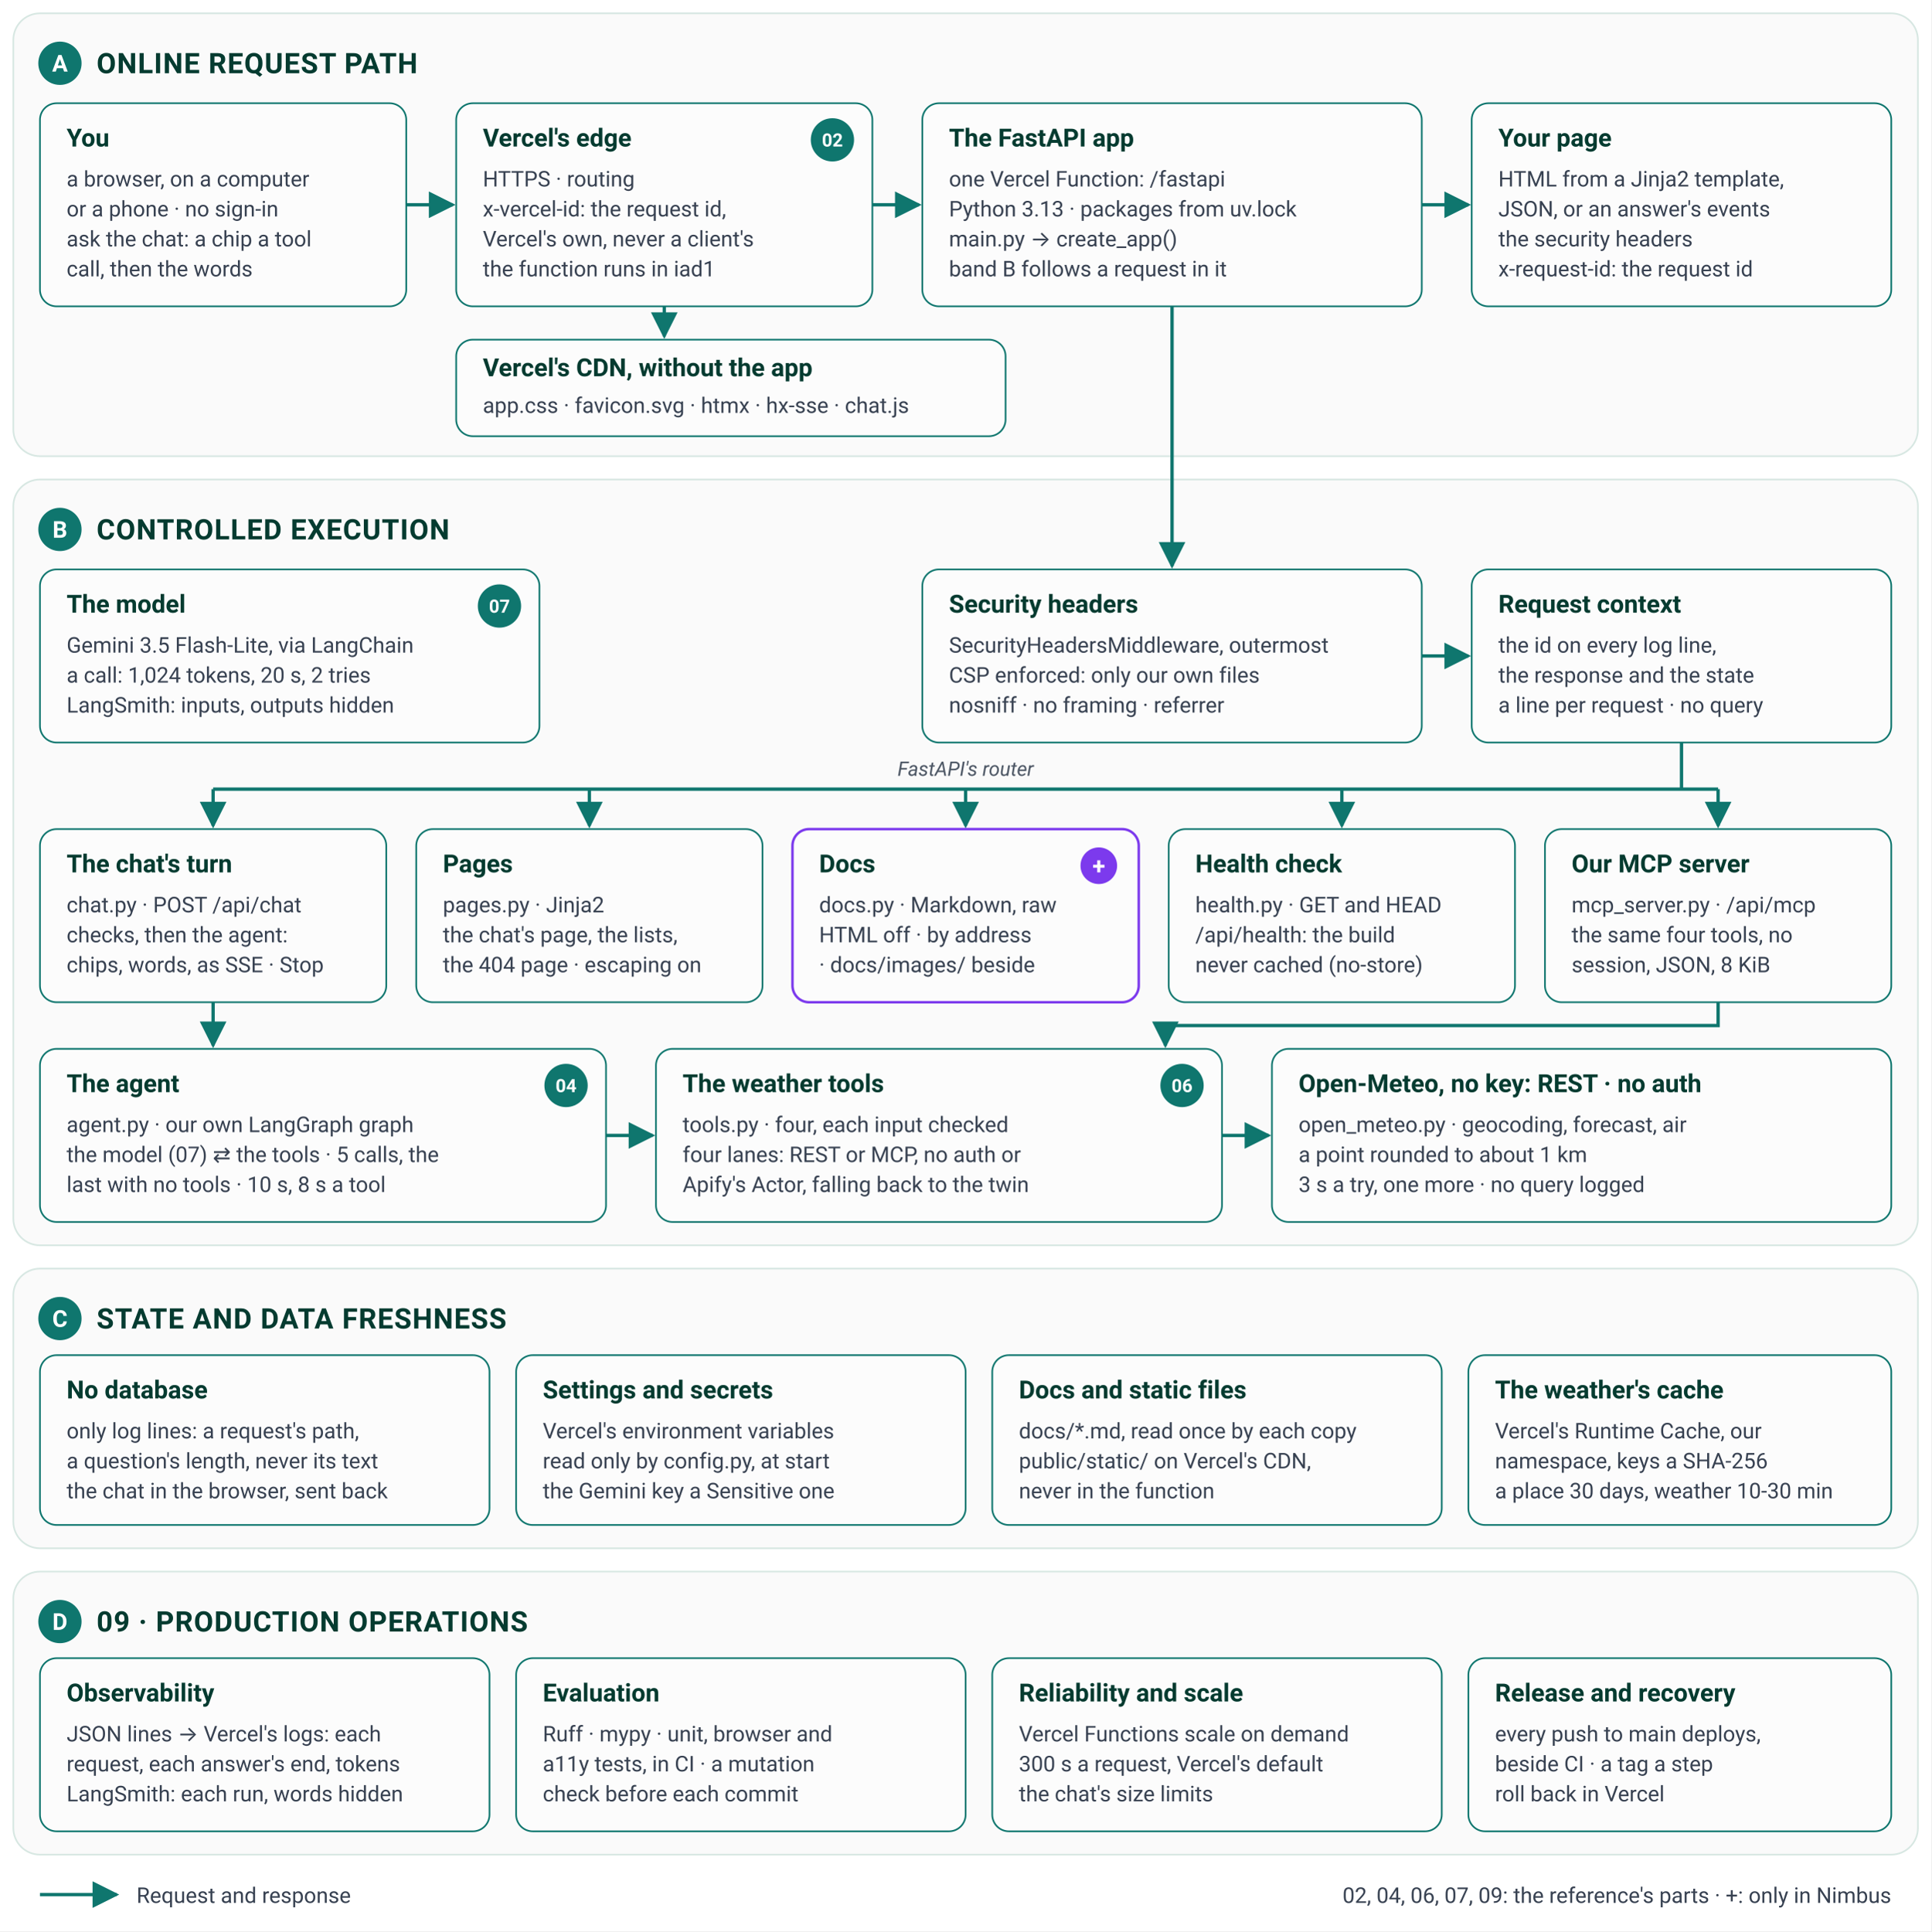
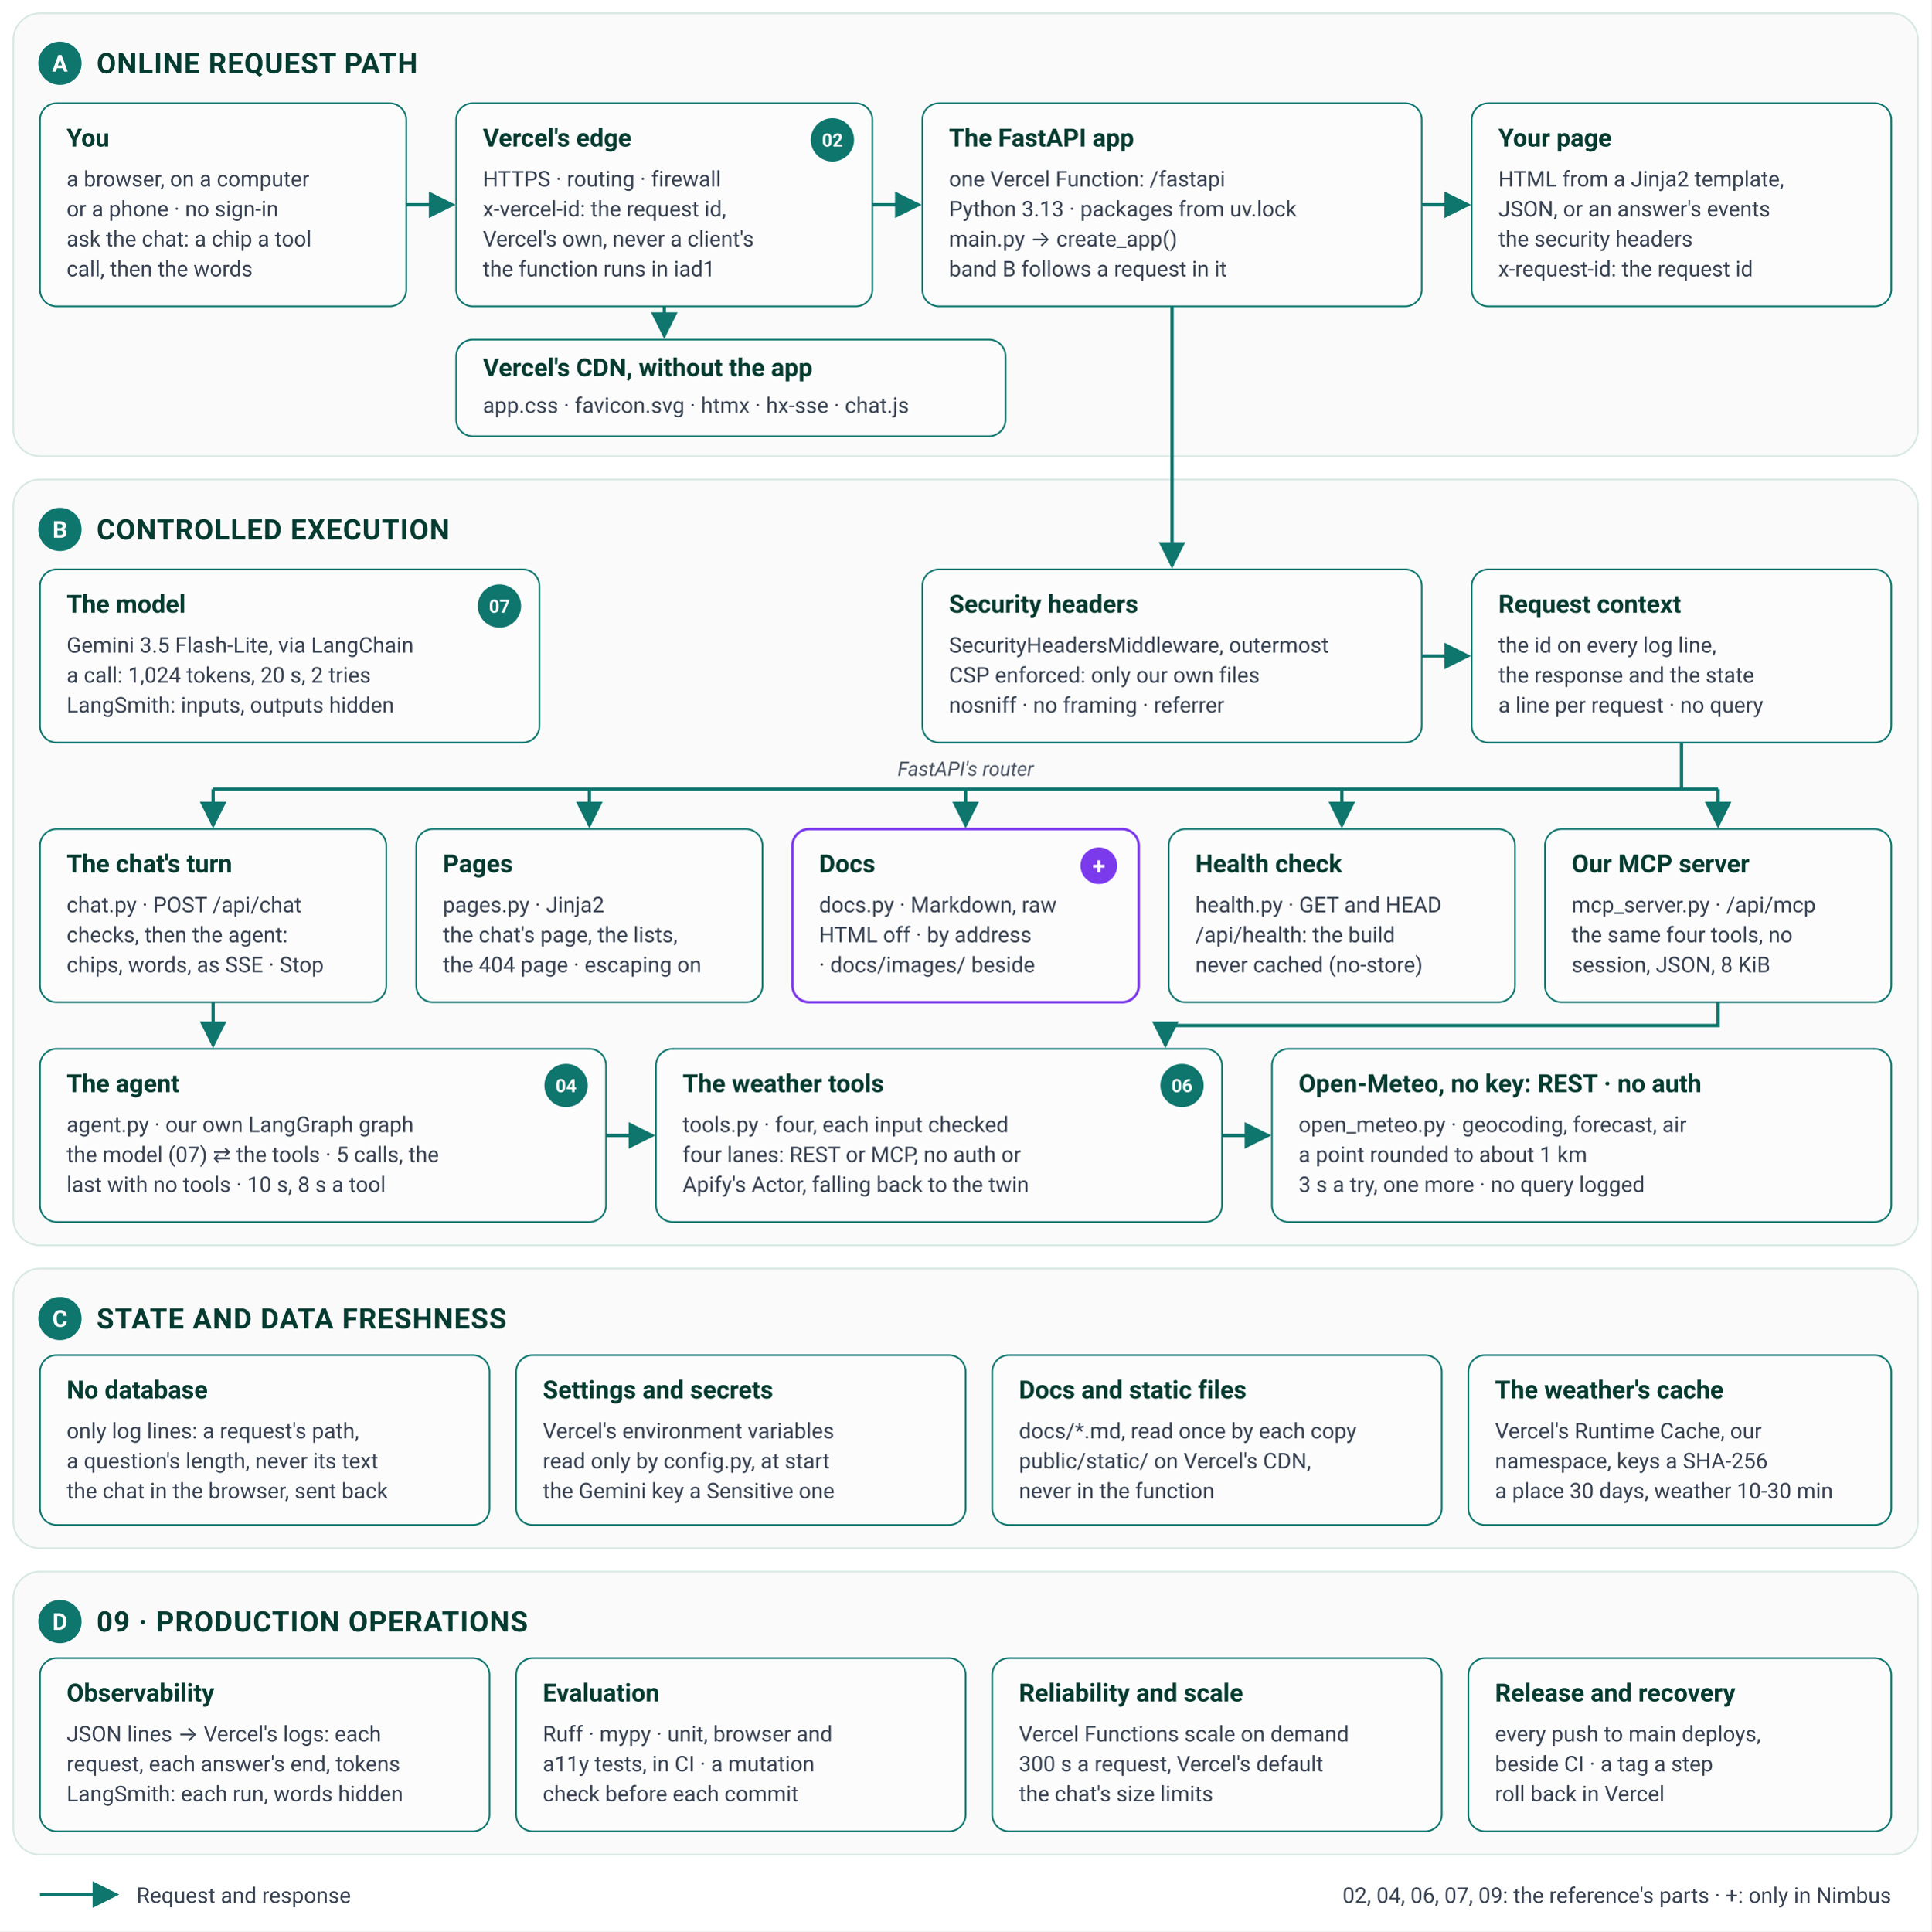
<svg xmlns="http://www.w3.org/2000/svg" viewBox="0 0 1160 1160" width="1160" height="1160" role="img" aria-labelledby="t d" font-family="system-ui, -apple-system, 'Segoe UI', Roboto, sans-serif">
  <defs>
    <marker id="arrow" viewBox="0 0 10 10" refX="9" refY="5" markerWidth="8" markerHeight="8" orient="auto-start-reverse">
      <path d="M0 0L10 5L0 10z" fill="#0f766e" />
    </marker>
  </defs>
  <rect width="1160" height="1160" fill="#ffffff" />
  <rect x="8" y="8" width="1144" height="266" rx="16" fill="#fafafa" stroke="#d7e7e2" />
  <circle cx="36" cy="38" r="13" fill="#0f766e" />
  <text x="36" y="43" font-size="14" font-weight="700" fill="#ffffff" text-anchor="middle">A</text>
  <text x="58" y="44" font-size="17" font-weight="700" fill="#053b30" letter-spacing="0.5">ONLINE REQUEST PATH</text>
  <rect x="24" y="62" width="220" height="122" rx="10" fill="#fcfcfc" stroke="#0f766e" />
  <text x="40" y="88" font-size="15" font-weight="700" fill="#053b30">You</text>
  <text x="40" y="112" font-size="13" fill="#374151">a browser, on a computer</text>
  <text x="40" y="130" font-size="13" fill="#374151">or a phone · no sign-in</text>
  <text x="40" y="148" font-size="13" fill="#374151">ask the chat: a chip a tool</text>
  <text x="40" y="166" font-size="13" fill="#374151">call, then the words</text>
  <rect x="274" y="62" width="250" height="122" rx="10" fill="#fcfcfc" stroke="#0f766e" />
  <text x="290" y="88" font-size="15" font-weight="700" fill="#053b30">Vercel's edge</text>
  <circle cx="500" cy="84" r="13" fill="#0f766e" />
  <text x="500" y="88" font-size="11" font-weight="700" fill="#ffffff" text-anchor="middle">02</text>
-   <text x="290" y="112" font-size="13" fill="#374151">HTTPS · routing</text>
+   <text x="290" y="112" font-size="13" fill="#374151">HTTPS · routing · firewall</text>
  <text x="290" y="130" font-size="13" fill="#374151">x-vercel-id: the request id,</text>
  <text x="290" y="148" font-size="13" fill="#374151">Vercel's own, never a client's</text>
  <text x="290" y="166" font-size="13" fill="#374151">the function runs in iad1</text>
  <rect x="554" y="62" width="300" height="122" rx="10" fill="#fcfcfc" stroke="#0f766e" />
  <text x="570" y="88" font-size="15" font-weight="700" fill="#053b30">The FastAPI app</text>
  <text x="570" y="112" font-size="13" fill="#374151">one Vercel Function: /fastapi</text>
  <text x="570" y="130" font-size="13" fill="#374151">Python 3.13 · packages from uv.lock</text>
  <text x="570" y="148" font-size="13" fill="#374151">main.py → create_app()</text>
  <text x="570" y="166" font-size="13" fill="#374151">band B follows a request in it</text>
  <rect x="884" y="62" width="252" height="122" rx="10" fill="#fcfcfc" stroke="#0f766e" />
  <text x="900" y="88" font-size="15" font-weight="700" fill="#053b30">Your page</text>
  <text x="900" y="112" font-size="13" fill="#374151">HTML from a Jinja2 template,</text>
  <text x="900" y="130" font-size="13" fill="#374151">JSON, or an answer's events</text>
  <text x="900" y="148" font-size="13" fill="#374151">the security headers</text>
  <text x="900" y="166" font-size="13" fill="#374151">x-request-id: the request id</text>
  <line x1="244" y1="123" x2="272" y2="123" stroke="#0f766e" stroke-width="2" marker-end="url(#arrow)" />
  <line x1="524" y1="123" x2="552" y2="123" stroke="#0f766e" stroke-width="2" marker-end="url(#arrow)" />
  <line x1="854" y1="123" x2="882" y2="123" stroke="#0f766e" stroke-width="2" marker-end="url(#arrow)" />
  <line x1="399" y1="184" x2="399" y2="202" stroke="#0f766e" stroke-width="2" marker-end="url(#arrow)" />
  <rect x="274" y="204" width="330" height="58" rx="10" fill="#fcfcfc" stroke="#0f766e" />
  <text x="290" y="226" font-size="15" font-weight="700" fill="#053b30">Vercel's CDN, without the app</text>
  <text x="290" y="248" font-size="13" fill="#374151">app.css · favicon.svg · htmx · hx-sse · chat.js</text>
  <rect x="8" y="288" width="1144" height="460" rx="16" fill="#fafafa" stroke="#d7e7e2" />
  <circle cx="36" cy="318" r="13" fill="#0f766e" />
  <text x="36" y="323" font-size="14" font-weight="700" fill="#ffffff" text-anchor="middle">B</text>
  <text x="58" y="324" font-size="17" font-weight="700" fill="#053b30" letter-spacing="0.5">CONTROLLED EXECUTION</text>
  <line x1="704" y1="184" x2="704" y2="340" stroke="#0f766e" stroke-width="2" marker-end="url(#arrow)" />
  <rect x="24" y="342" width="300" height="104" rx="10" fill="#fcfcfc" stroke="#0f766e" />
  <text x="40" y="368" font-size="15" font-weight="700" fill="#053b30">The model</text>
  <circle cx="300" cy="364" r="13" fill="#0f766e" />
  <text x="300" y="368" font-size="11" font-weight="700" fill="#ffffff" text-anchor="middle">07</text>
  <text x="40" y="392" font-size="13" fill="#374151">Gemini 3.5 Flash-Lite, via LangChain</text>
  <text x="40" y="410" font-size="13" fill="#374151">a call: 1,024 tokens, 20 s, 2 tries</text>
  <text x="40" y="428" font-size="13" fill="#374151">LangSmith: inputs, outputs hidden</text>
  <rect x="554" y="342" width="300" height="104" rx="10" fill="#fcfcfc" stroke="#0f766e" />
  <text x="570" y="368" font-size="15" font-weight="700" fill="#053b30">Security headers</text>
  <text x="570" y="392" font-size="13" fill="#374151">SecurityHeadersMiddleware, outermost</text>
  <text x="570" y="410" font-size="13" fill="#374151">CSP enforced: only our own files</text>
  <text x="570" y="428" font-size="13" fill="#374151">nosniff · no framing · referrer</text>
  <rect x="884" y="342" width="252" height="104" rx="10" fill="#fcfcfc" stroke="#0f766e" />
  <text x="900" y="368" font-size="15" font-weight="700" fill="#053b30">Request context</text>
  <text x="900" y="392" font-size="13" fill="#374151">the id on every log line,</text>
  <text x="900" y="410" font-size="13" fill="#374151">the response and the state</text>
  <text x="900" y="428" font-size="13" fill="#374151">a line per request · no query</text>
  <line x1="854" y1="394" x2="882" y2="394" stroke="#0f766e" stroke-width="2" marker-end="url(#arrow)" />
  <line x1="1010" y1="446" x2="1010" y2="474" stroke="#0f766e" stroke-width="2" />
  <line x1="128" y1="474" x2="1032" y2="474" stroke="#0f766e" stroke-width="2" />
  <text x="580" y="466" font-size="12" font-style="italic" fill="#4b5563" text-anchor="middle">FastAPI's router</text>
  <line x1="128" y1="474" x2="128" y2="496" stroke="#0f766e" stroke-width="2" marker-end="url(#arrow)" />
  <line x1="354" y1="474" x2="354" y2="496" stroke="#0f766e" stroke-width="2" marker-end="url(#arrow)" />
  <line x1="580" y1="474" x2="580" y2="496" stroke="#0f766e" stroke-width="2" marker-end="url(#arrow)" />
  <line x1="806" y1="474" x2="806" y2="496" stroke="#0f766e" stroke-width="2" marker-end="url(#arrow)" />
  <line x1="1032" y1="474" x2="1032" y2="496" stroke="#0f766e" stroke-width="2" marker-end="url(#arrow)" />
  <rect x="24" y="498" width="208" height="104" rx="10" fill="#fcfcfc" stroke="#0f766e" />
  <text x="40" y="524" font-size="15" font-weight="700" fill="#053b30">The chat's turn</text>
  <text x="40" y="548" font-size="13" fill="#374151">chat.py · POST /api/chat</text>
  <text x="40" y="566" font-size="13" fill="#374151">checks, then the agent:</text>
  <text x="40" y="584" font-size="13" fill="#374151">chips, words, as SSE · Stop</text>
  <rect x="250" y="498" width="208" height="104" rx="10" fill="#fcfcfc" stroke="#0f766e" />
  <text x="266" y="524" font-size="15" font-weight="700" fill="#053b30">Pages</text>
  <text x="266" y="548" font-size="13" fill="#374151">pages.py · Jinja2</text>
  <text x="266" y="566" font-size="13" fill="#374151">the chat's page, the lists,</text>
  <text x="266" y="584" font-size="13" fill="#374151">the 404 page · escaping on</text>
  <rect x="476" y="498" width="208" height="104" rx="10" fill="#fcfcfc" stroke="#7c3aed" stroke-width="1.5" />
  <text x="492" y="524" font-size="15" font-weight="700" fill="#053b30">Docs</text>
  <circle cx="660" cy="520" r="11" fill="#7c3aed" />
  <text x="660" y="525" font-size="14" font-weight="700" fill="#ffffff" text-anchor="middle">+</text>
  <text x="492" y="548" font-size="13" fill="#374151">docs.py · Markdown, raw</text>
  <text x="492" y="566" font-size="13" fill="#374151">HTML off · by address</text>
  <text x="492" y="584" font-size="13" fill="#374151">· docs/images/ beside</text>
  <rect x="702" y="498" width="208" height="104" rx="10" fill="#fcfcfc" stroke="#0f766e" />
  <text x="718" y="524" font-size="15" font-weight="700" fill="#053b30">Health check</text>
  <text x="718" y="548" font-size="13" fill="#374151">health.py · GET and HEAD</text>
  <text x="718" y="566" font-size="13" fill="#374151">/api/health: the build</text>
  <text x="718" y="584" font-size="13" fill="#374151">never cached (no-store)</text>
  <rect x="928" y="498" width="208" height="104" rx="10" fill="#fcfcfc" stroke="#0f766e" />
  <text x="944" y="524" font-size="15" font-weight="700" fill="#053b30">Our MCP server</text>
  <text x="944" y="548" font-size="13" fill="#374151">mcp_server.py · /api/mcp</text>
  <text x="944" y="566" font-size="13" fill="#374151">the same four tools, no</text>
  <text x="944" y="584" font-size="13" fill="#374151">session, JSON, 8 KiB</text>
  <path d="M1032 602 V616 H700 V628" fill="none" stroke="#0f766e" stroke-width="2" marker-end="url(#arrow)" />
  <line x1="128" y1="602" x2="128" y2="628" stroke="#0f766e" stroke-width="2" marker-end="url(#arrow)" />
  <rect x="24" y="630" width="340" height="104" rx="10" fill="#fcfcfc" stroke="#0f766e" />
  <text x="40" y="656" font-size="15" font-weight="700" fill="#053b30">The agent</text>
  <circle cx="340" cy="652" r="13" fill="#0f766e" />
  <text x="340" y="656" font-size="11" font-weight="700" fill="#ffffff" text-anchor="middle">04</text>
  <text x="40" y="680" font-size="13" fill="#374151">agent.py · our own LangGraph graph</text>
  <text x="40" y="698" font-size="13" fill="#374151">the model (07) ⇄ the tools · 5 calls, the</text>
  <text x="40" y="716" font-size="13" fill="#374151">last with no tools · 10 s, 8 s a tool</text>
  <line x1="364" y1="682" x2="392" y2="682" stroke="#0f766e" stroke-width="2" marker-end="url(#arrow)" />
  <rect x="394" y="630" width="340" height="104" rx="10" fill="#fcfcfc" stroke="#0f766e" />
  <text x="410" y="656" font-size="15" font-weight="700" fill="#053b30">The weather tools</text>
  <circle cx="710" cy="652" r="13" fill="#0f766e" />
  <text x="710" y="656" font-size="11" font-weight="700" fill="#ffffff" text-anchor="middle">06</text>
  <text x="410" y="680" font-size="13" fill="#374151">tools.py · four, each input checked</text>
  <text x="410" y="698" font-size="13" fill="#374151">four lanes: REST or MCP, no auth or</text>
  <text x="410" y="716" font-size="13" fill="#374151">Apify's Actor, falling back to the twin</text>
  <line x1="734" y1="682" x2="762" y2="682" stroke="#0f766e" stroke-width="2" marker-end="url(#arrow)" />
  <rect x="764" y="630" width="372" height="104" rx="10" fill="#fcfcfc" stroke="#0f766e" />
  <text x="780" y="656" font-size="15" font-weight="700" fill="#053b30">Open-Meteo, no key: REST · no auth</text>
  <text x="780" y="680" font-size="13" fill="#374151">open_meteo.py · geocoding, forecast, air</text>
  <text x="780" y="698" font-size="13" fill="#374151">a point rounded to about 1 km</text>
  <text x="780" y="716" font-size="13" fill="#374151">3 s a try, one more · no query logged</text>
  <rect x="8" y="762" width="1144" height="168" rx="16" fill="#fafafa" stroke="#d7e7e2" />
  <circle cx="36" cy="792" r="13" fill="#0f766e" />
  <text x="36" y="797" font-size="14" font-weight="700" fill="#ffffff" text-anchor="middle">C</text>
  <text x="58" y="798" font-size="17" font-weight="700" fill="#053b30" letter-spacing="0.5">STATE AND DATA FRESHNESS</text>
  <rect x="24" y="814" width="270" height="102" rx="10" fill="#fcfcfc" stroke="#0f766e" />
  <text x="40" y="840" font-size="15" font-weight="700" fill="#053b30">No database</text>
  <text x="40" y="864" font-size="13" fill="#374151">only log lines: a request's path,</text>
  <text x="40" y="882" font-size="13" fill="#374151">a question's length, never its text</text>
  <text x="40" y="900" font-size="13" fill="#374151">the chat in the browser, sent back</text>
  <rect x="310" y="814" width="270" height="102" rx="10" fill="#fcfcfc" stroke="#0f766e" />
  <text x="326" y="840" font-size="15" font-weight="700" fill="#053b30">Settings and secrets</text>
  <text x="326" y="864" font-size="13" fill="#374151">Vercel's environment variables</text>
  <text x="326" y="882" font-size="13" fill="#374151">read only by config.py, at start</text>
  <text x="326" y="900" font-size="13" fill="#374151">the Gemini key a Sensitive one</text>
  <rect x="596" y="814" width="270" height="102" rx="10" fill="#fcfcfc" stroke="#0f766e" />
  <text x="612" y="840" font-size="15" font-weight="700" fill="#053b30">Docs and static files</text>
  <text x="612" y="864" font-size="13" fill="#374151">docs/*.md, read once by each copy</text>
  <text x="612" y="882" font-size="13" fill="#374151">public/static/ on Vercel's CDN,</text>
  <text x="612" y="900" font-size="13" fill="#374151">never in the function</text>
  <rect x="882" y="814" width="254" height="102" rx="10" fill="#fcfcfc" stroke="#0f766e" />
  <text x="898" y="840" font-size="15" font-weight="700" fill="#053b30">The weather's cache</text>
  <text x="898" y="864" font-size="13" fill="#374151">Vercel's Runtime Cache, our</text>
  <text x="898" y="882" font-size="13" fill="#374151">namespace, keys a SHA-256</text>
  <text x="898" y="900" font-size="13" fill="#374151">a place 30 days, weather 10-30 min</text>
  <rect x="8" y="944" width="1144" height="170" rx="16" fill="#fafafa" stroke="#d7e7e2" />
  <circle cx="36" cy="974" r="13" fill="#0f766e" />
  <text x="36" y="979" font-size="14" font-weight="700" fill="#ffffff" text-anchor="middle">D</text>
  <text x="58" y="980" font-size="17" font-weight="700" fill="#053b30" letter-spacing="0.5">09 · PRODUCTION OPERATIONS</text>
  <rect x="24" y="996" width="270" height="104" rx="10" fill="#fcfcfc" stroke="#0f766e" />
  <text x="40" y="1022" font-size="15" font-weight="700" fill="#053b30">Observability</text>
  <text x="40" y="1046" font-size="13" fill="#374151">JSON lines → Vercel's logs: each</text>
  <text x="40" y="1064" font-size="13" fill="#374151">request, each answer's end, tokens</text>
  <text x="40" y="1082" font-size="13" fill="#374151">LangSmith: each run, words hidden</text>
  <rect x="310" y="996" width="270" height="104" rx="10" fill="#fcfcfc" stroke="#0f766e" />
  <text x="326" y="1022" font-size="15" font-weight="700" fill="#053b30">Evaluation</text>
  <text x="326" y="1046" font-size="13" fill="#374151">Ruff · mypy · unit, browser and</text>
  <text x="326" y="1064" font-size="13" fill="#374151">a11y tests, in CI · a mutation</text>
  <text x="326" y="1082" font-size="13" fill="#374151">check before each commit</text>
  <rect x="596" y="996" width="270" height="104" rx="10" fill="#fcfcfc" stroke="#0f766e" />
  <text x="612" y="1022" font-size="15" font-weight="700" fill="#053b30">Reliability and scale</text>
  <text x="612" y="1046" font-size="13" fill="#374151">Vercel Functions scale on demand</text>
  <text x="612" y="1064" font-size="13" fill="#374151">300 s a request, Vercel's default</text>
  <text x="612" y="1082" font-size="13" fill="#374151">the chat's size limits</text>
  <rect x="882" y="996" width="254" height="104" rx="10" fill="#fcfcfc" stroke="#0f766e" />
  <text x="898" y="1022" font-size="15" font-weight="700" fill="#053b30">Release and recovery</text>
  <text x="898" y="1046" font-size="13" fill="#374151">every push to main deploys,</text>
  <text x="898" y="1064" font-size="13" fill="#374151">beside CI · a tag a step</text>
  <text x="898" y="1082" font-size="13" fill="#374151">roll back in Vercel</text>
  <line x1="24" y1="1138" x2="70" y2="1138" stroke="#0f766e" stroke-width="2" marker-end="url(#arrow)" />
  <text x="82" y="1143" font-size="13" fill="#374151">Request and response</text>
  <text x="1136" y="1143" font-size="13" fill="#374151" text-anchor="end">02, 04, 06, 07, 09: the reference's parts · +: only in Nimbus</text>
</svg>
